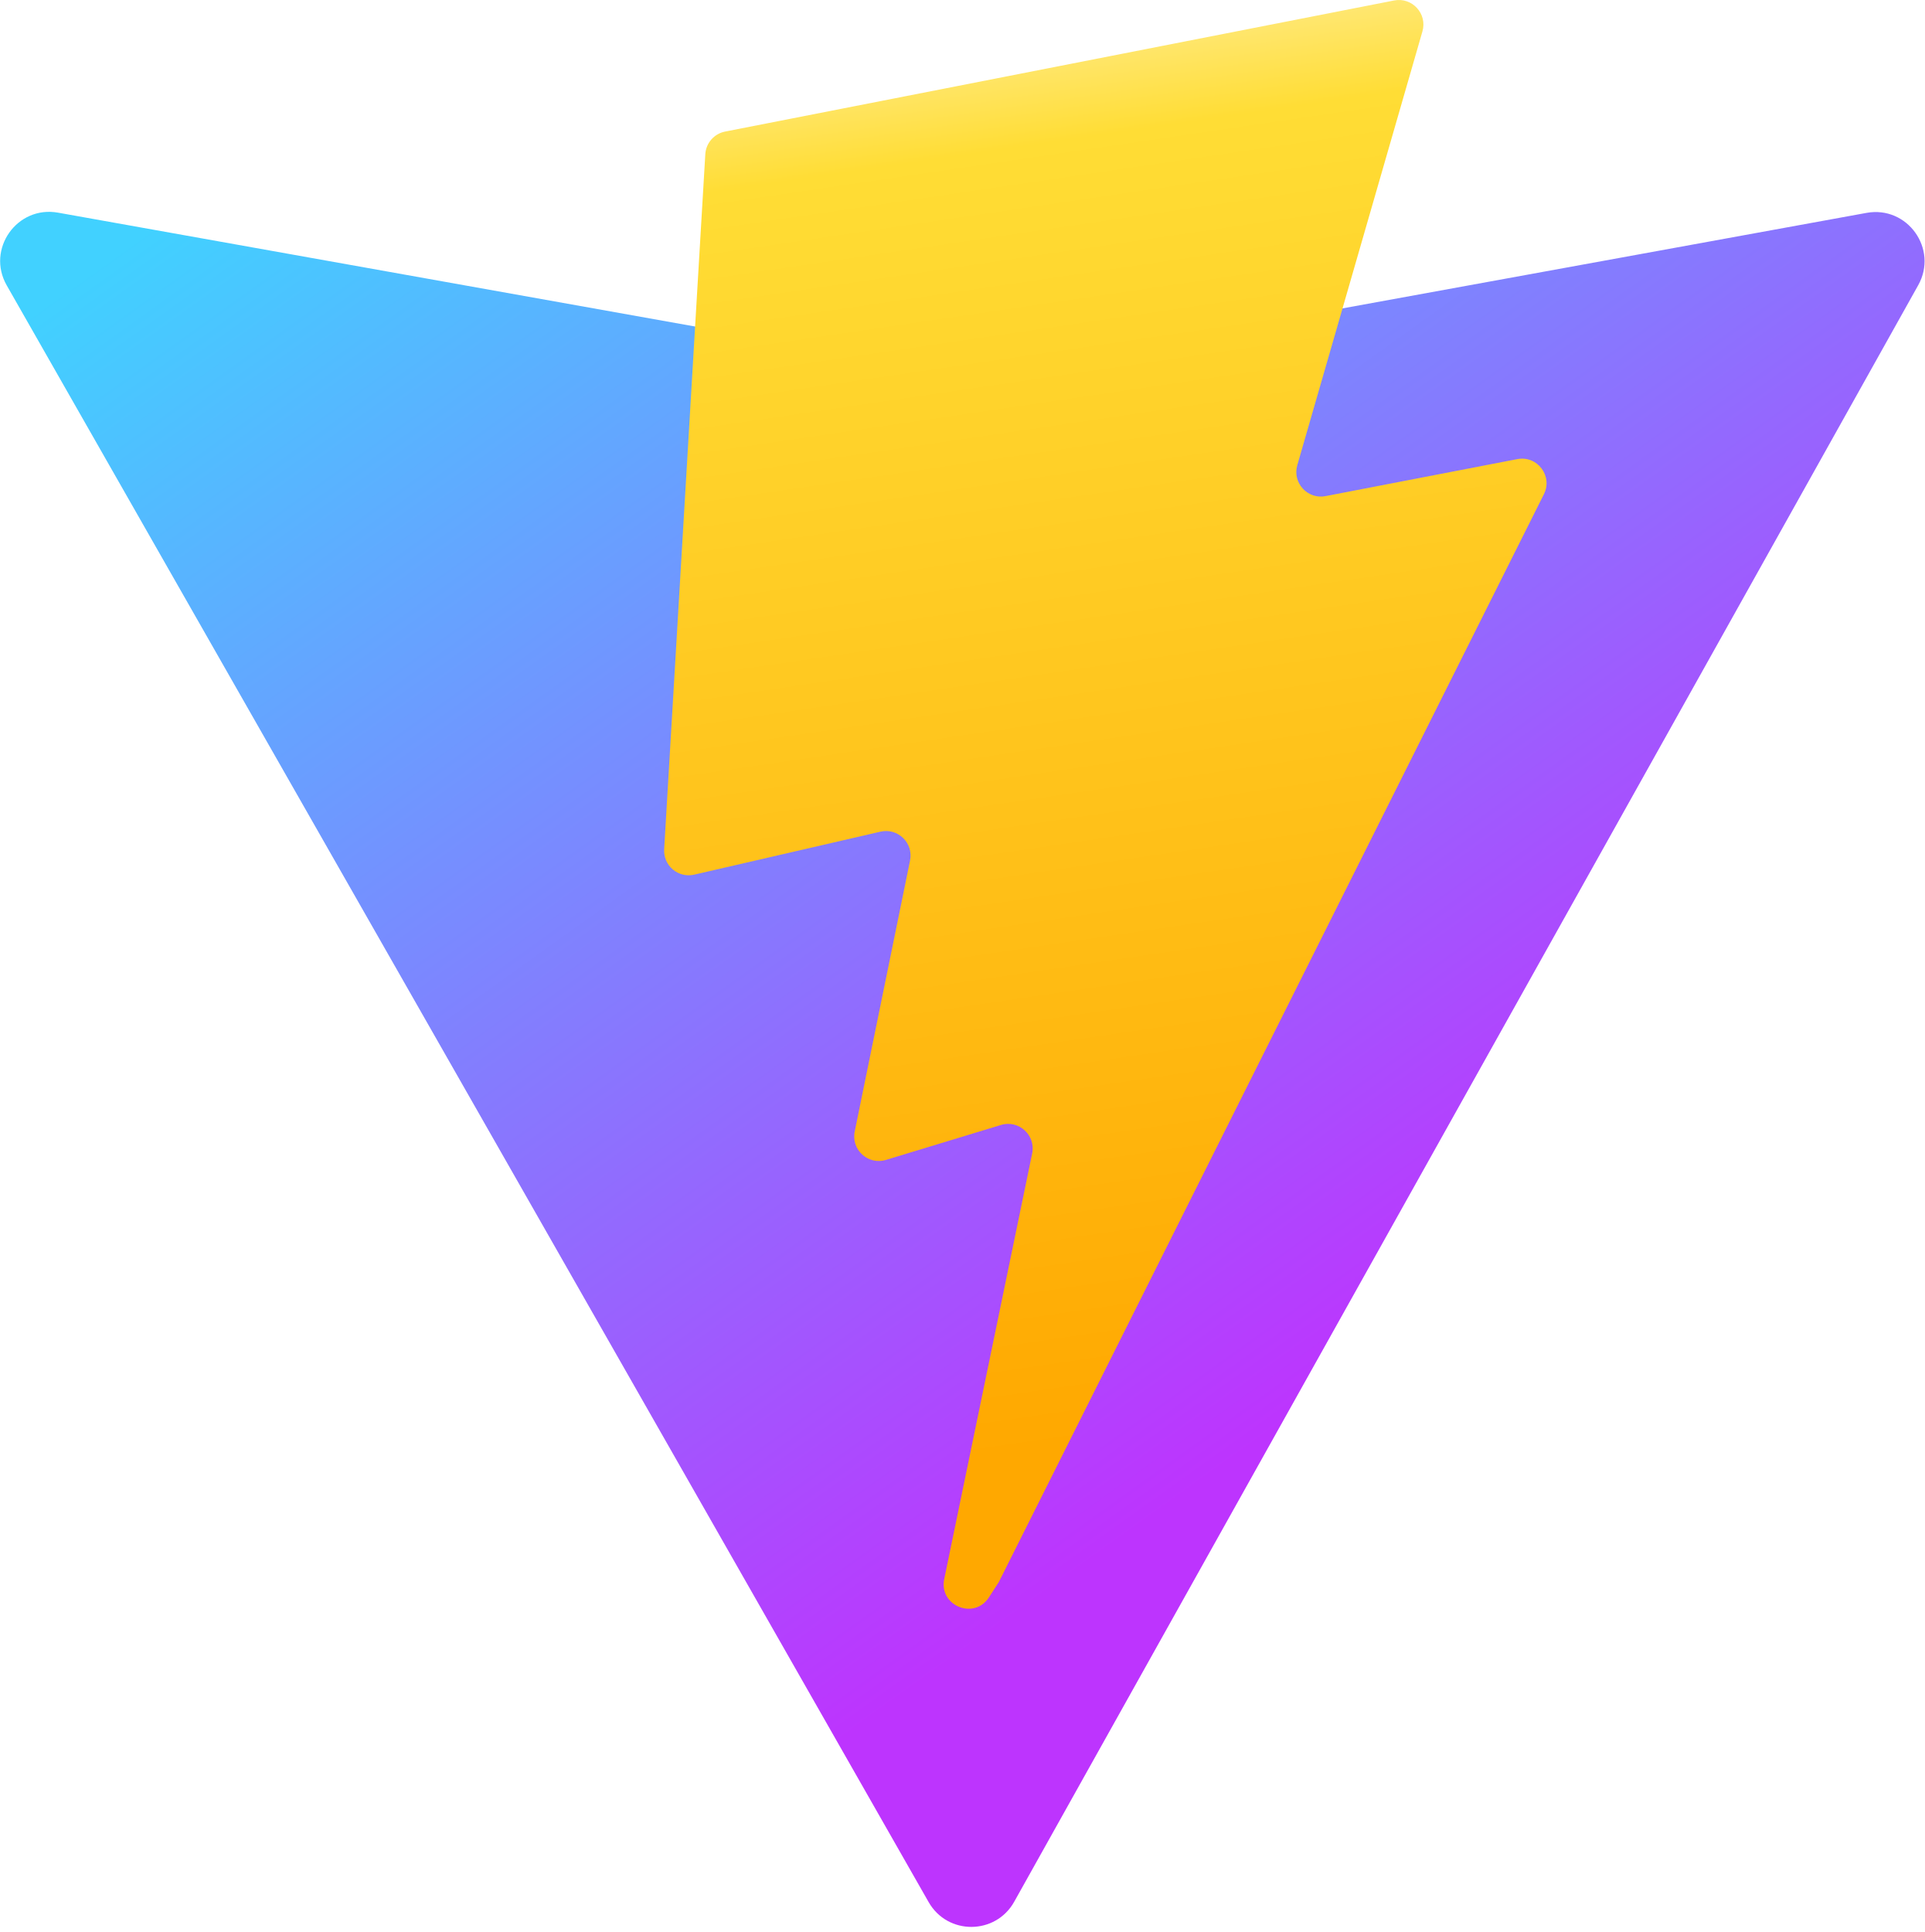
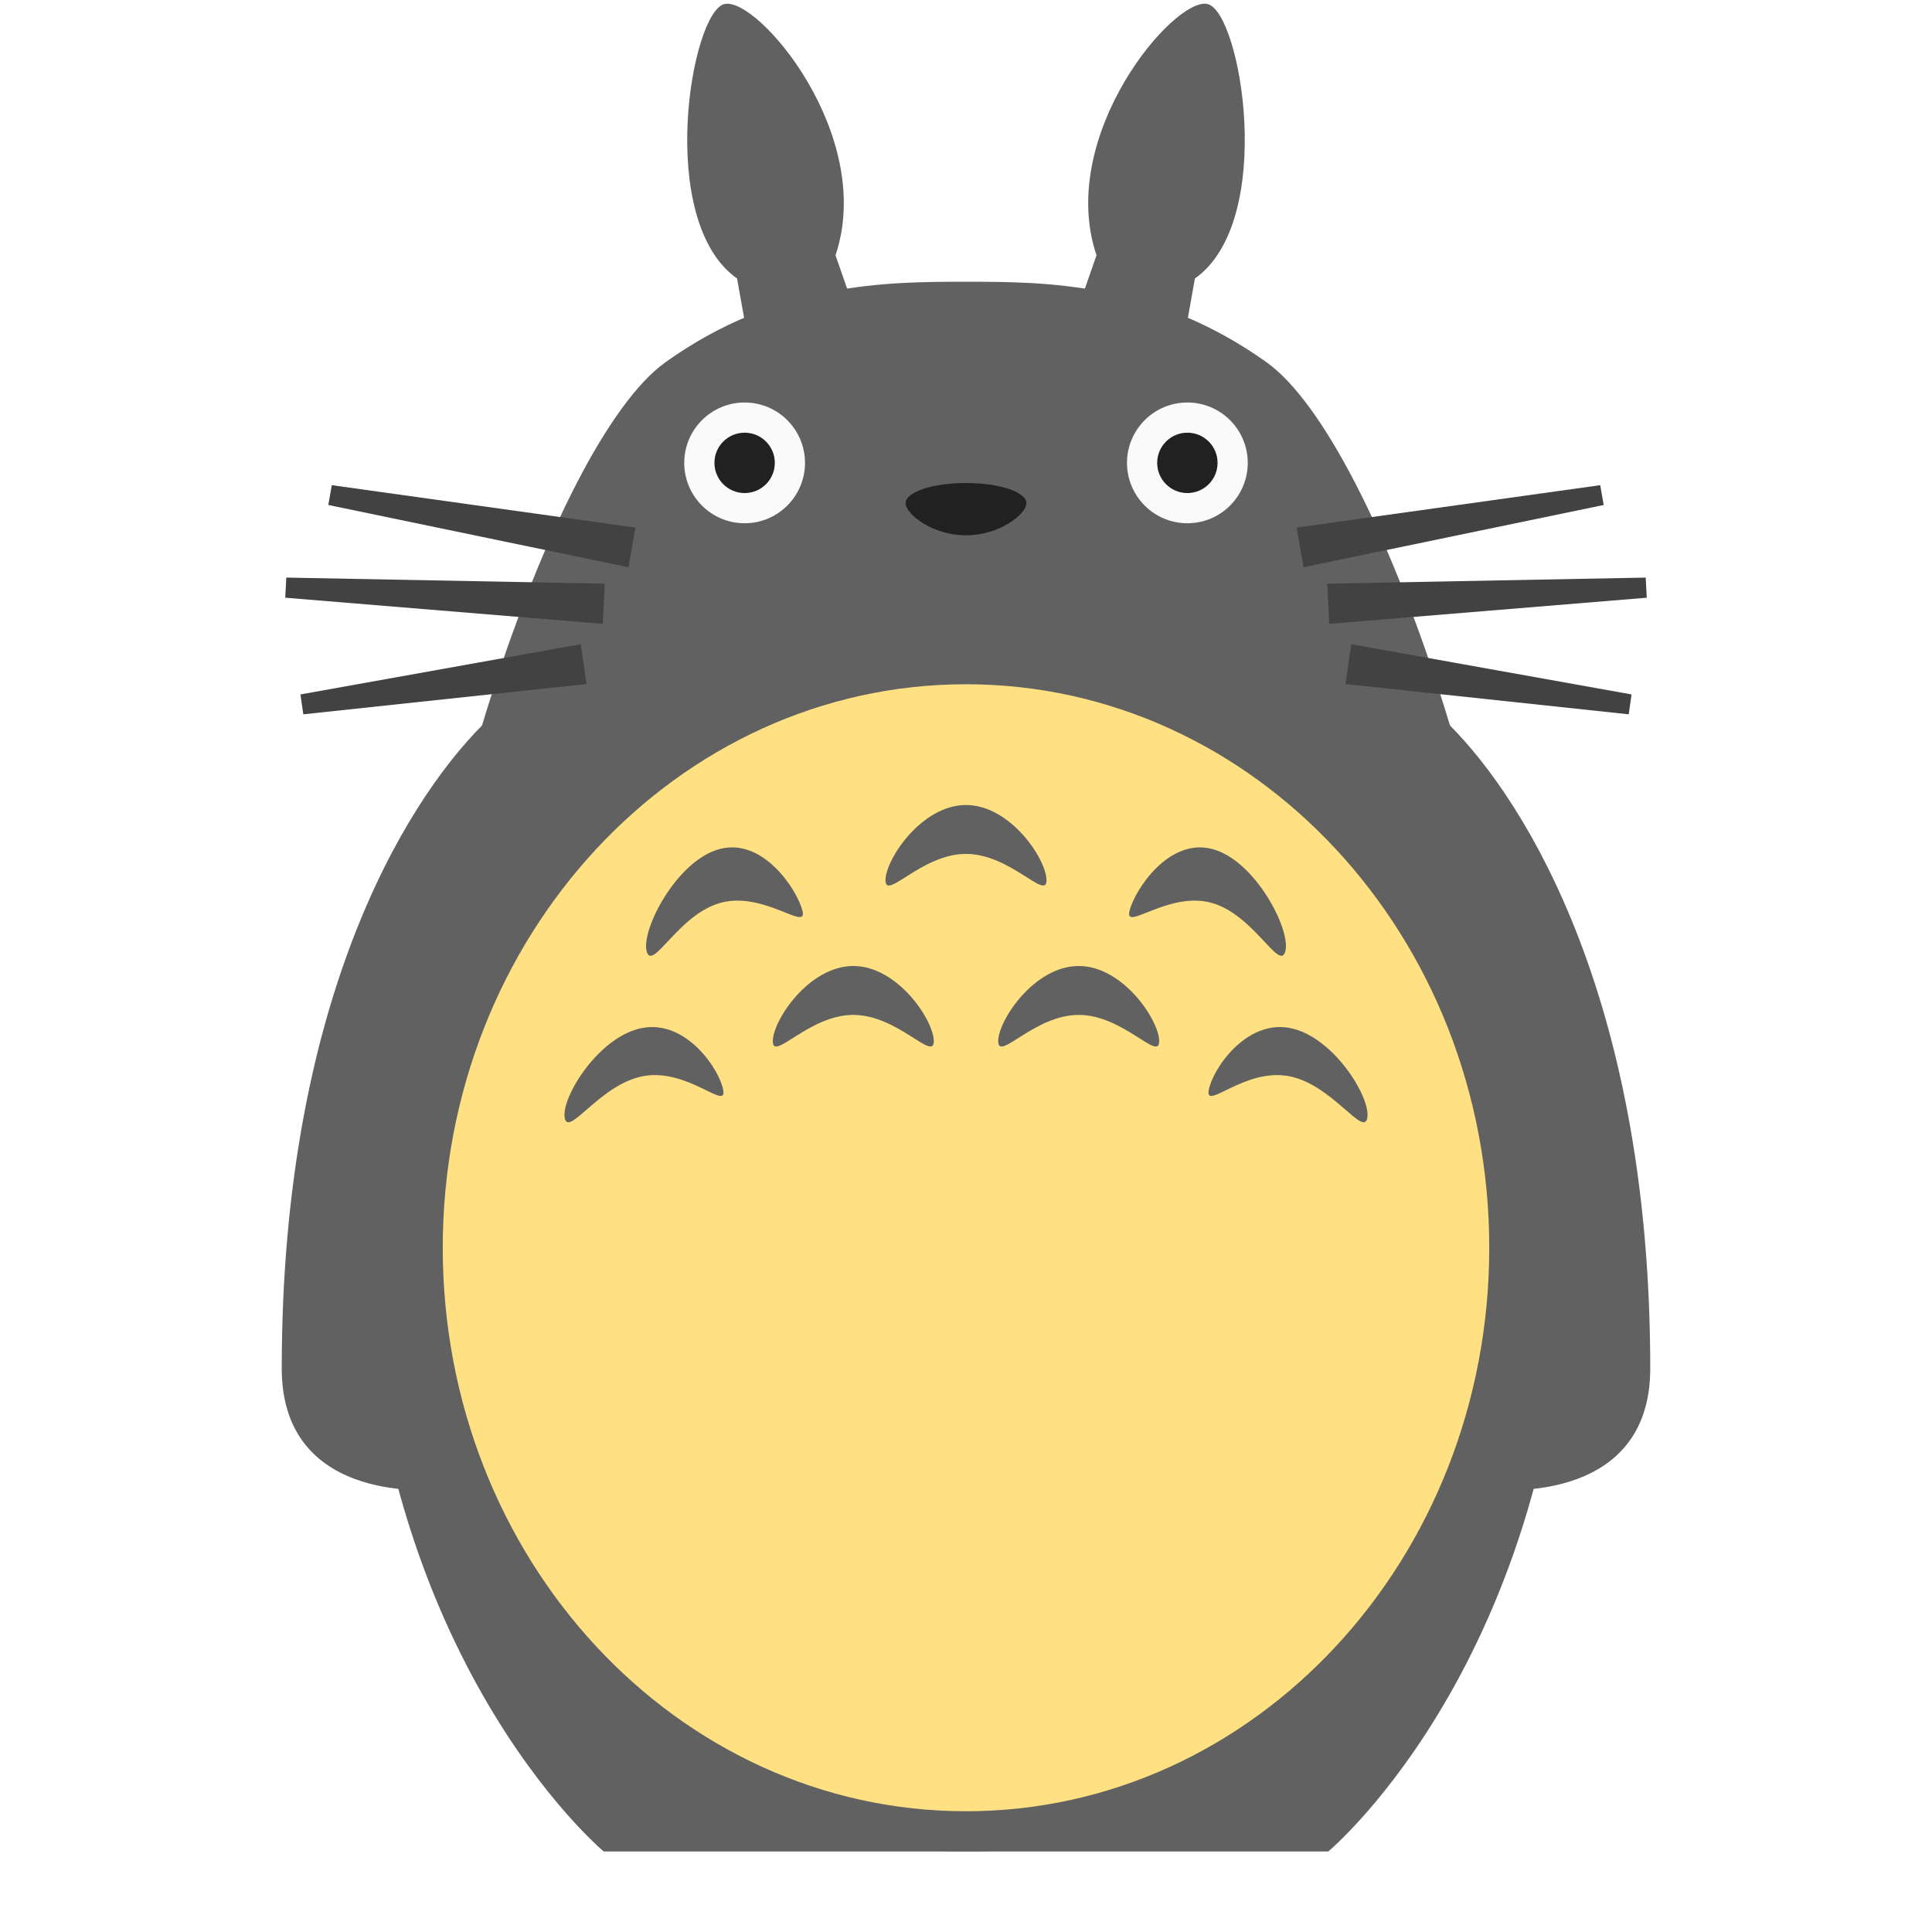
- <svg xmlns="http://www.w3.org/2000/svg" aria-hidden="true" role="img" class="iconify iconify--logos" width="31.88" height="32" preserveAspectRatio="xMidYMid meet" viewBox="0 0 256 257">
-   <defs>
-     <linearGradient id="IconifyId1813088fe1fbc01fb466" x1="-.828%" x2="57.636%" y1="7.652%" y2="78.411%">
-       <stop offset="0%" stop-color="#41D1FF" />
-       <stop offset="100%" stop-color="#BD34FE" />
-     </linearGradient>
-     <linearGradient id="IconifyId1813088fe1fbc01fb467" x1="43.376%" x2="50.316%" y1="2.242%" y2="89.03%">
-       <stop offset="0%" stop-color="#FFEA83" />
-       <stop offset="8.333%" stop-color="#FFDD35" />
-       <stop offset="100%" stop-color="#FFA800" />
-     </linearGradient>
-   </defs>
-   <path fill="url(#IconifyId1813088fe1fbc01fb466)" d="M255.153 37.938L134.897 252.976c-2.483 4.44-8.862 4.466-11.382.048L.875 37.958c-2.746-4.814 1.371-10.646 6.827-9.67l120.385 21.517a6.537 6.537 0 0 0 2.322-.004l117.867-21.483c5.438-.991 9.574 4.796 6.877 9.62Z" />
-   <path fill="url(#IconifyId1813088fe1fbc01fb467)" d="M185.432.063L96.44 17.501a3.268 3.268 0 0 0-2.634 3.014l-5.474 92.456a3.268 3.268 0 0 0 3.997 3.378l24.777-5.718c2.318-.535 4.413 1.507 3.936 3.838l-7.361 36.047c-.495 2.426 1.782 4.5 4.151 3.78l15.304-4.649c2.372-.72 4.652 1.36 4.15 3.788l-11.698 56.621c-.732 3.542 3.979 5.473 5.943 2.437l1.313-2.028l72.516-144.72c1.215-2.423-.88-5.186-3.54-4.672l-25.505 4.922c-2.396.462-4.435-1.77-3.759-4.114l16.646-57.705c.677-2.35-1.37-4.583-3.769-4.113Z" />
+ <svg xmlns="http://www.w3.org/2000/svg" viewBox="0 0 48 48" width="48px" height="48px">
+   <path fill="#616161" d="M36,18c2,2,5,7,5,16c0,3.488-4,3-4,3L36,18z" />
+   <path fill="#616161" d="M12,18c-2,2-5,7-5,16c0,3.488,4,3,4,3L12,18z" />
+   <path fill="#616161" d="M31.467,9c-2.8-2-5.534-2-7.467-2s-4.667,0-7.467,2S10,22,10,30h14h14C38,22,34.267,11,31.467,9z" />
+   <path fill="#616161" d="M33,46h-9v-6c0,0,11.495-12.493,15-10C39,41,33,46,33,46z" />
+   <path fill="#616161" d="M15,46h9v-6c0,0-11.495-12.493-15-10C9,41,15,46,15,46z" />
+   <path fill="#616161" d="M24,46c-8.271,0-15-6.626-15-16s6.729-17,15-17s15,7.626,15,17S32.271,46,24,46z" />
+   <ellipse cx="24" cy="31" fill="#ffe082" rx="13" ry="14" />
+   <circle cx="18.5" cy="11.5" r="1.5" fill="#fafafa" />
+   <circle cx="29.5" cy="11.5" r="1.5" fill="#fafafa" />
+   <polygon fill="#424242" points="32.215,13.107 39.757,12.054 39.843,12.546 32.385,14.093" />
+   <polygon fill="#424242" points="32.975,14.501 40.887,14.35 40.913,14.85 33.025,15.499" />
+   <polygon fill="#424242" points="33.571,16.005 40.535,17.253 40.465,17.747 33.429,16.995" />
+   <polygon fill="#424242" points="15.615,14.093 8.157,12.546 8.243,12.054 15.785,13.107" />
+   <polygon fill="#424242" points="14.975,15.499 7.087,14.85 7.113,14.35 15.025,14.501" />
+   <polygon fill="#424242" points="14.571,16.995 7.535,17.747 7.465,17.253 14.429,16.005" />
+   <path fill="#212121" d="M25.5,12.5c0,0.276-0.672,0.8-1.5,0.8s-1.5-0.524-1.5-0.8S23.172,12,24,12S25.5,12.224,25.5,12.5z" />
+   <circle cx="18.5" cy="11.5" r=".75" fill="#212121" />
+   <circle cx="29.5" cy="11.5" r=".75" fill="#212121" />
+   <path fill="#616161" d="M21.27,7.812l-0.512-1.469C21.761,3.36,18.822-0.091,18,0.1c-0.83,0.193-1.717,5.388,0.312,6.819 l0.297,1.661L21.27,7.812z" />
+   <path fill="#616161" d="M26.73,7.812l0.512-1.469C26.239,3.36,29.178-0.091,30,0.1c0.83,0.193,1.717,5.388-0.313,6.819 L29.391,8.58L26.73,7.812z" />
+   <path fill="#616161" d="M26,21.869c0,0.516-0.895-0.654-2-0.654s-2,1.17-2,0.654S22.895,20,24,20S26,21.353,26,21.869z" />
+   <path fill="#616161" d="M23.2,25.869c0,0.516-0.895-0.654-2-0.654c-1.105,0-2,1.17-2,0.654S20.095,24,21.2,24 C22.305,24,23.2,25.353,23.2,25.869z" />
+   <path fill="#616161" d="M24.8,25.869c0,0.516,0.895-0.654,2-0.654c1.105,0,2,1.17,2,0.654S27.905,24,26.8,24 C25.695,24,24.8,25.353,24.8,25.869z" />
+   <path fill="#616161" d="M30.03,27.088c-0.088,0.508,0.882-0.543,1.97-0.355c1.088,0.188,1.883,1.545,1.971,1.036 c0.088-0.508-0.86-2.045-1.948-2.233C30.935,25.348,30.118,26.58,30.03,27.088z" />
+   <path fill="#616161" d="M17.97,27.088c0.088,0.508-0.882-0.543-1.97-0.355c-1.088,0.188-1.883,1.545-1.971,1.036 c-0.088-0.508,0.86-2.045,1.948-2.233C17.065,25.348,17.882,26.58,17.97,27.088z" />
+   <path fill="#616161" d="M31.935,23.63c-0.139,0.535-0.788-0.927-1.857-1.205s-2.153,0.735-2.015,0.201 c0.139-0.535,0.981-1.812,2.051-1.534C31.183,21.369,32.073,23.096,31.935,23.63z" />
+   <path fill="#616161" d="M16.065,23.63c0.139,0.535,0.788-0.927,1.857-1.205s2.153,0.735,2.015,0.201 c-0.139-0.535-0.981-1.812-2.051-1.534C16.817,21.369,15.927,23.096,16.065,23.63z" />
</svg>
